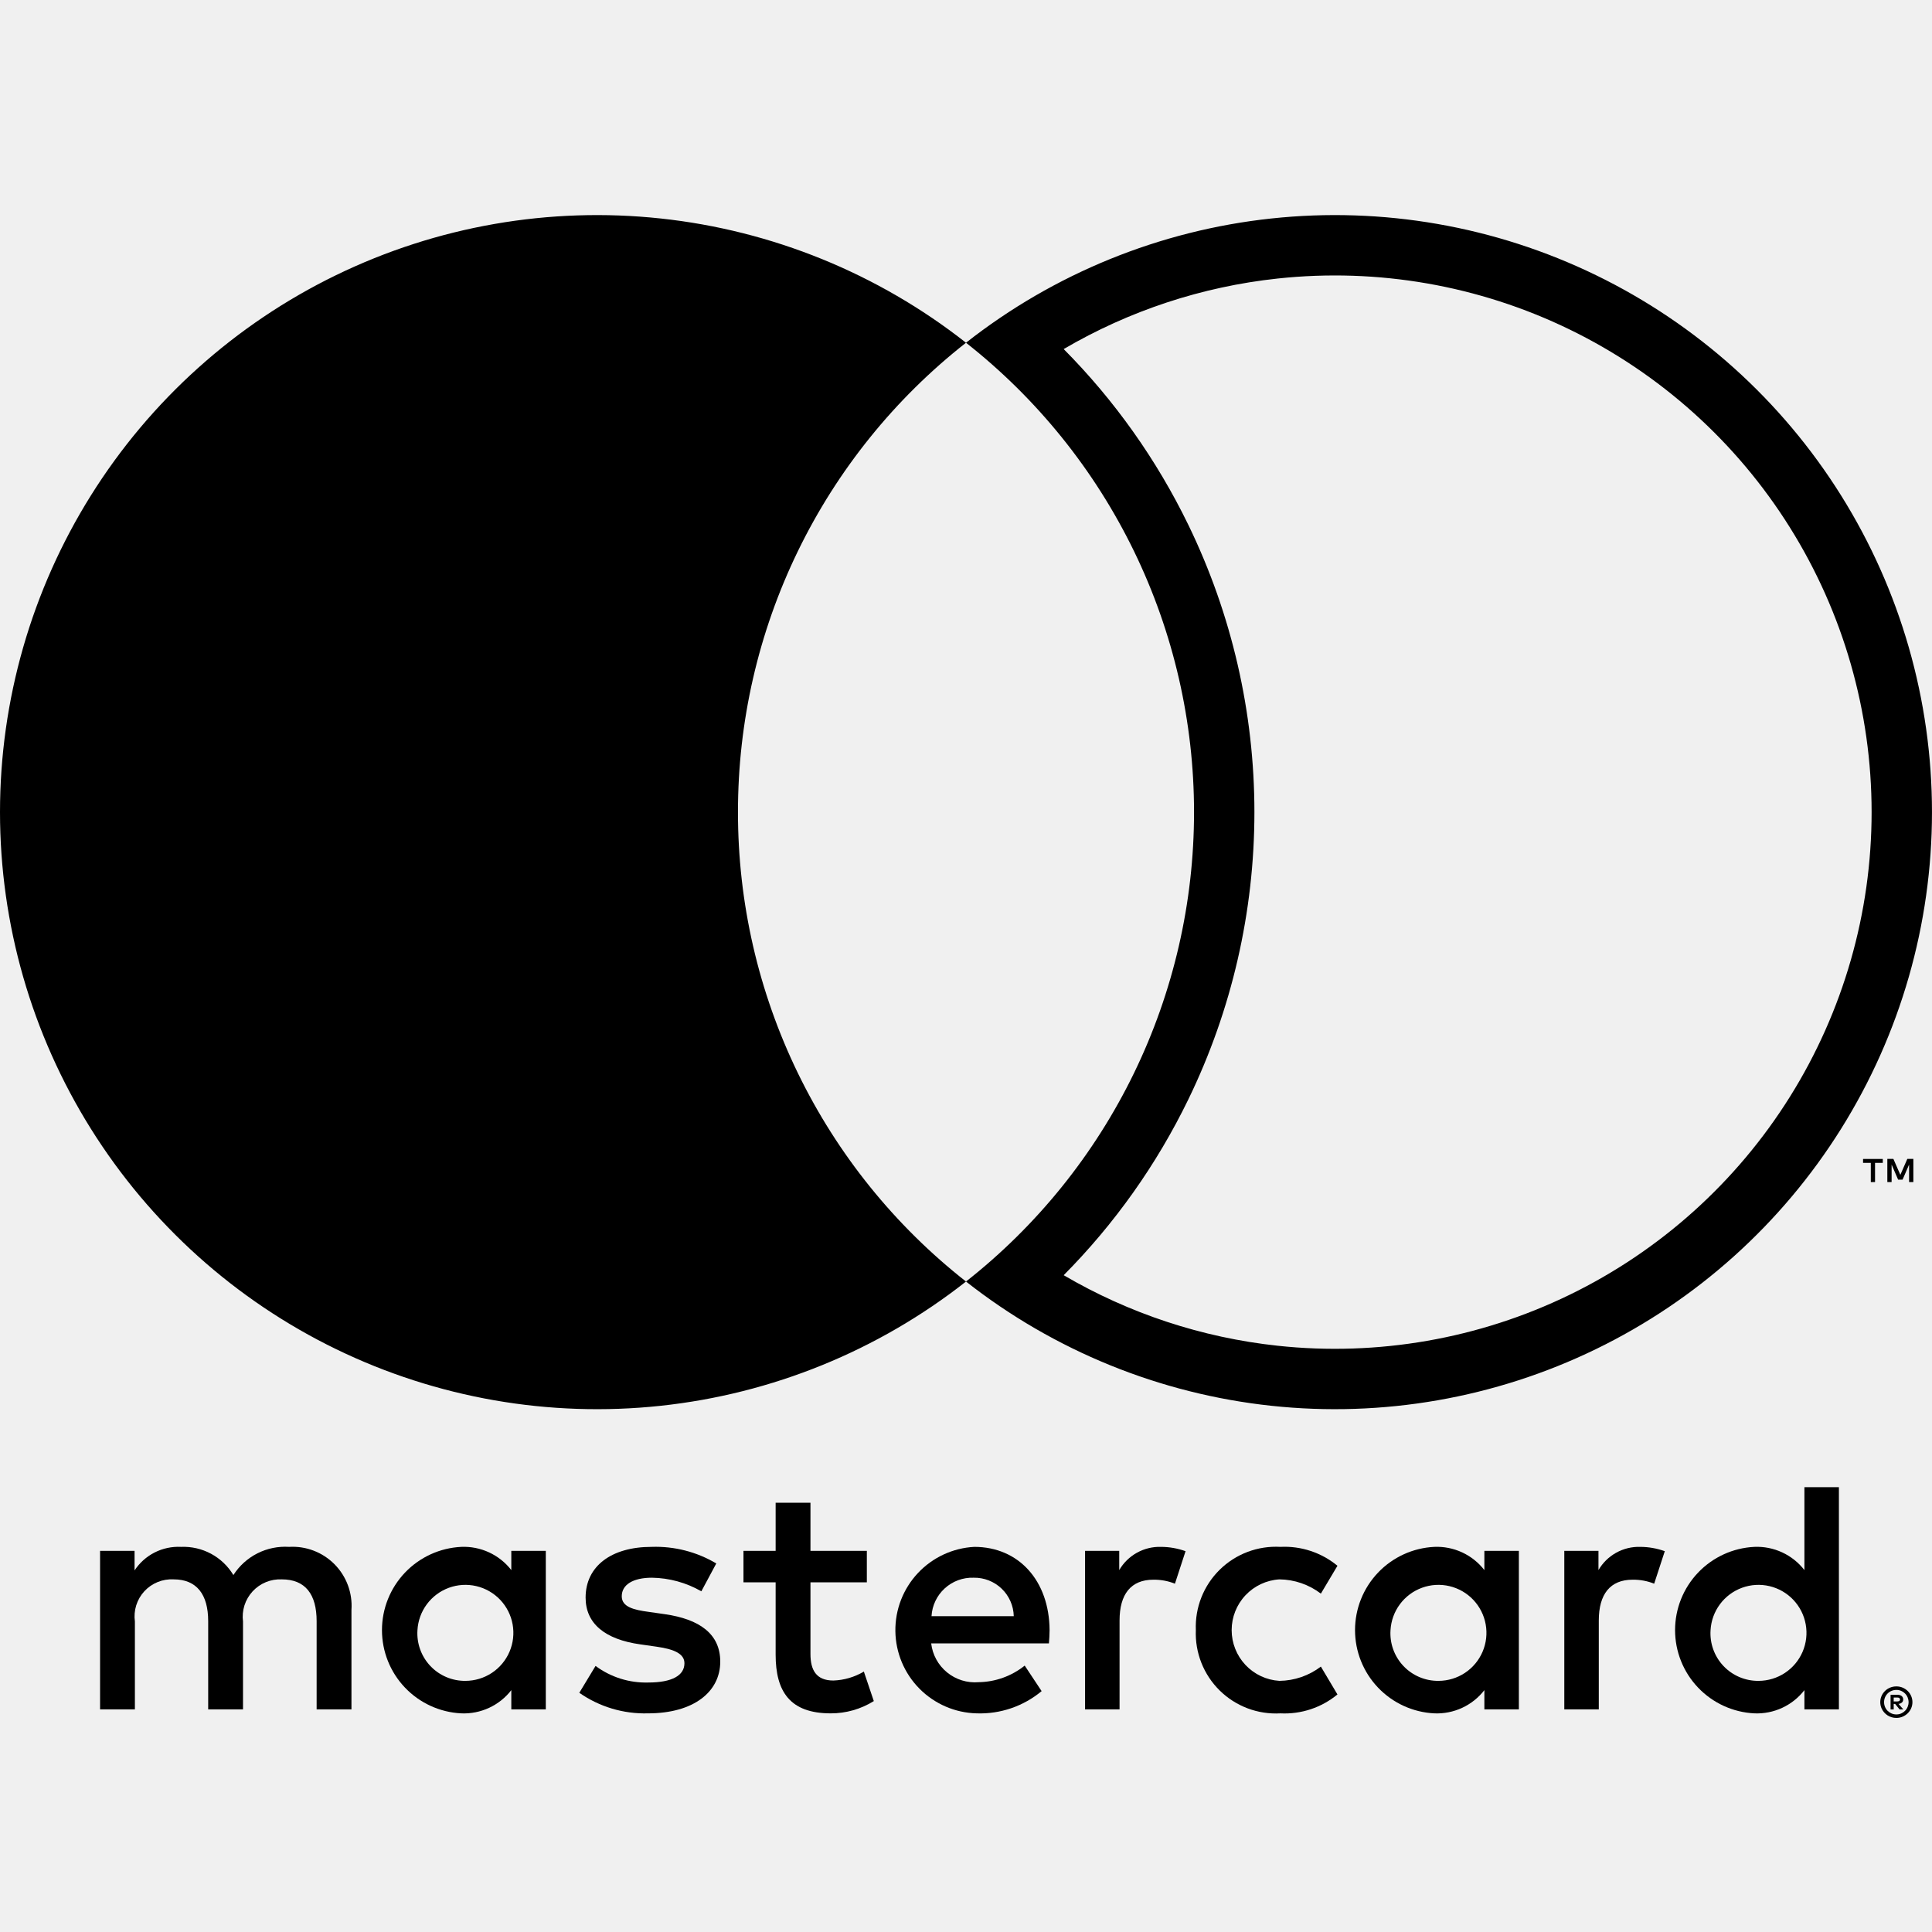
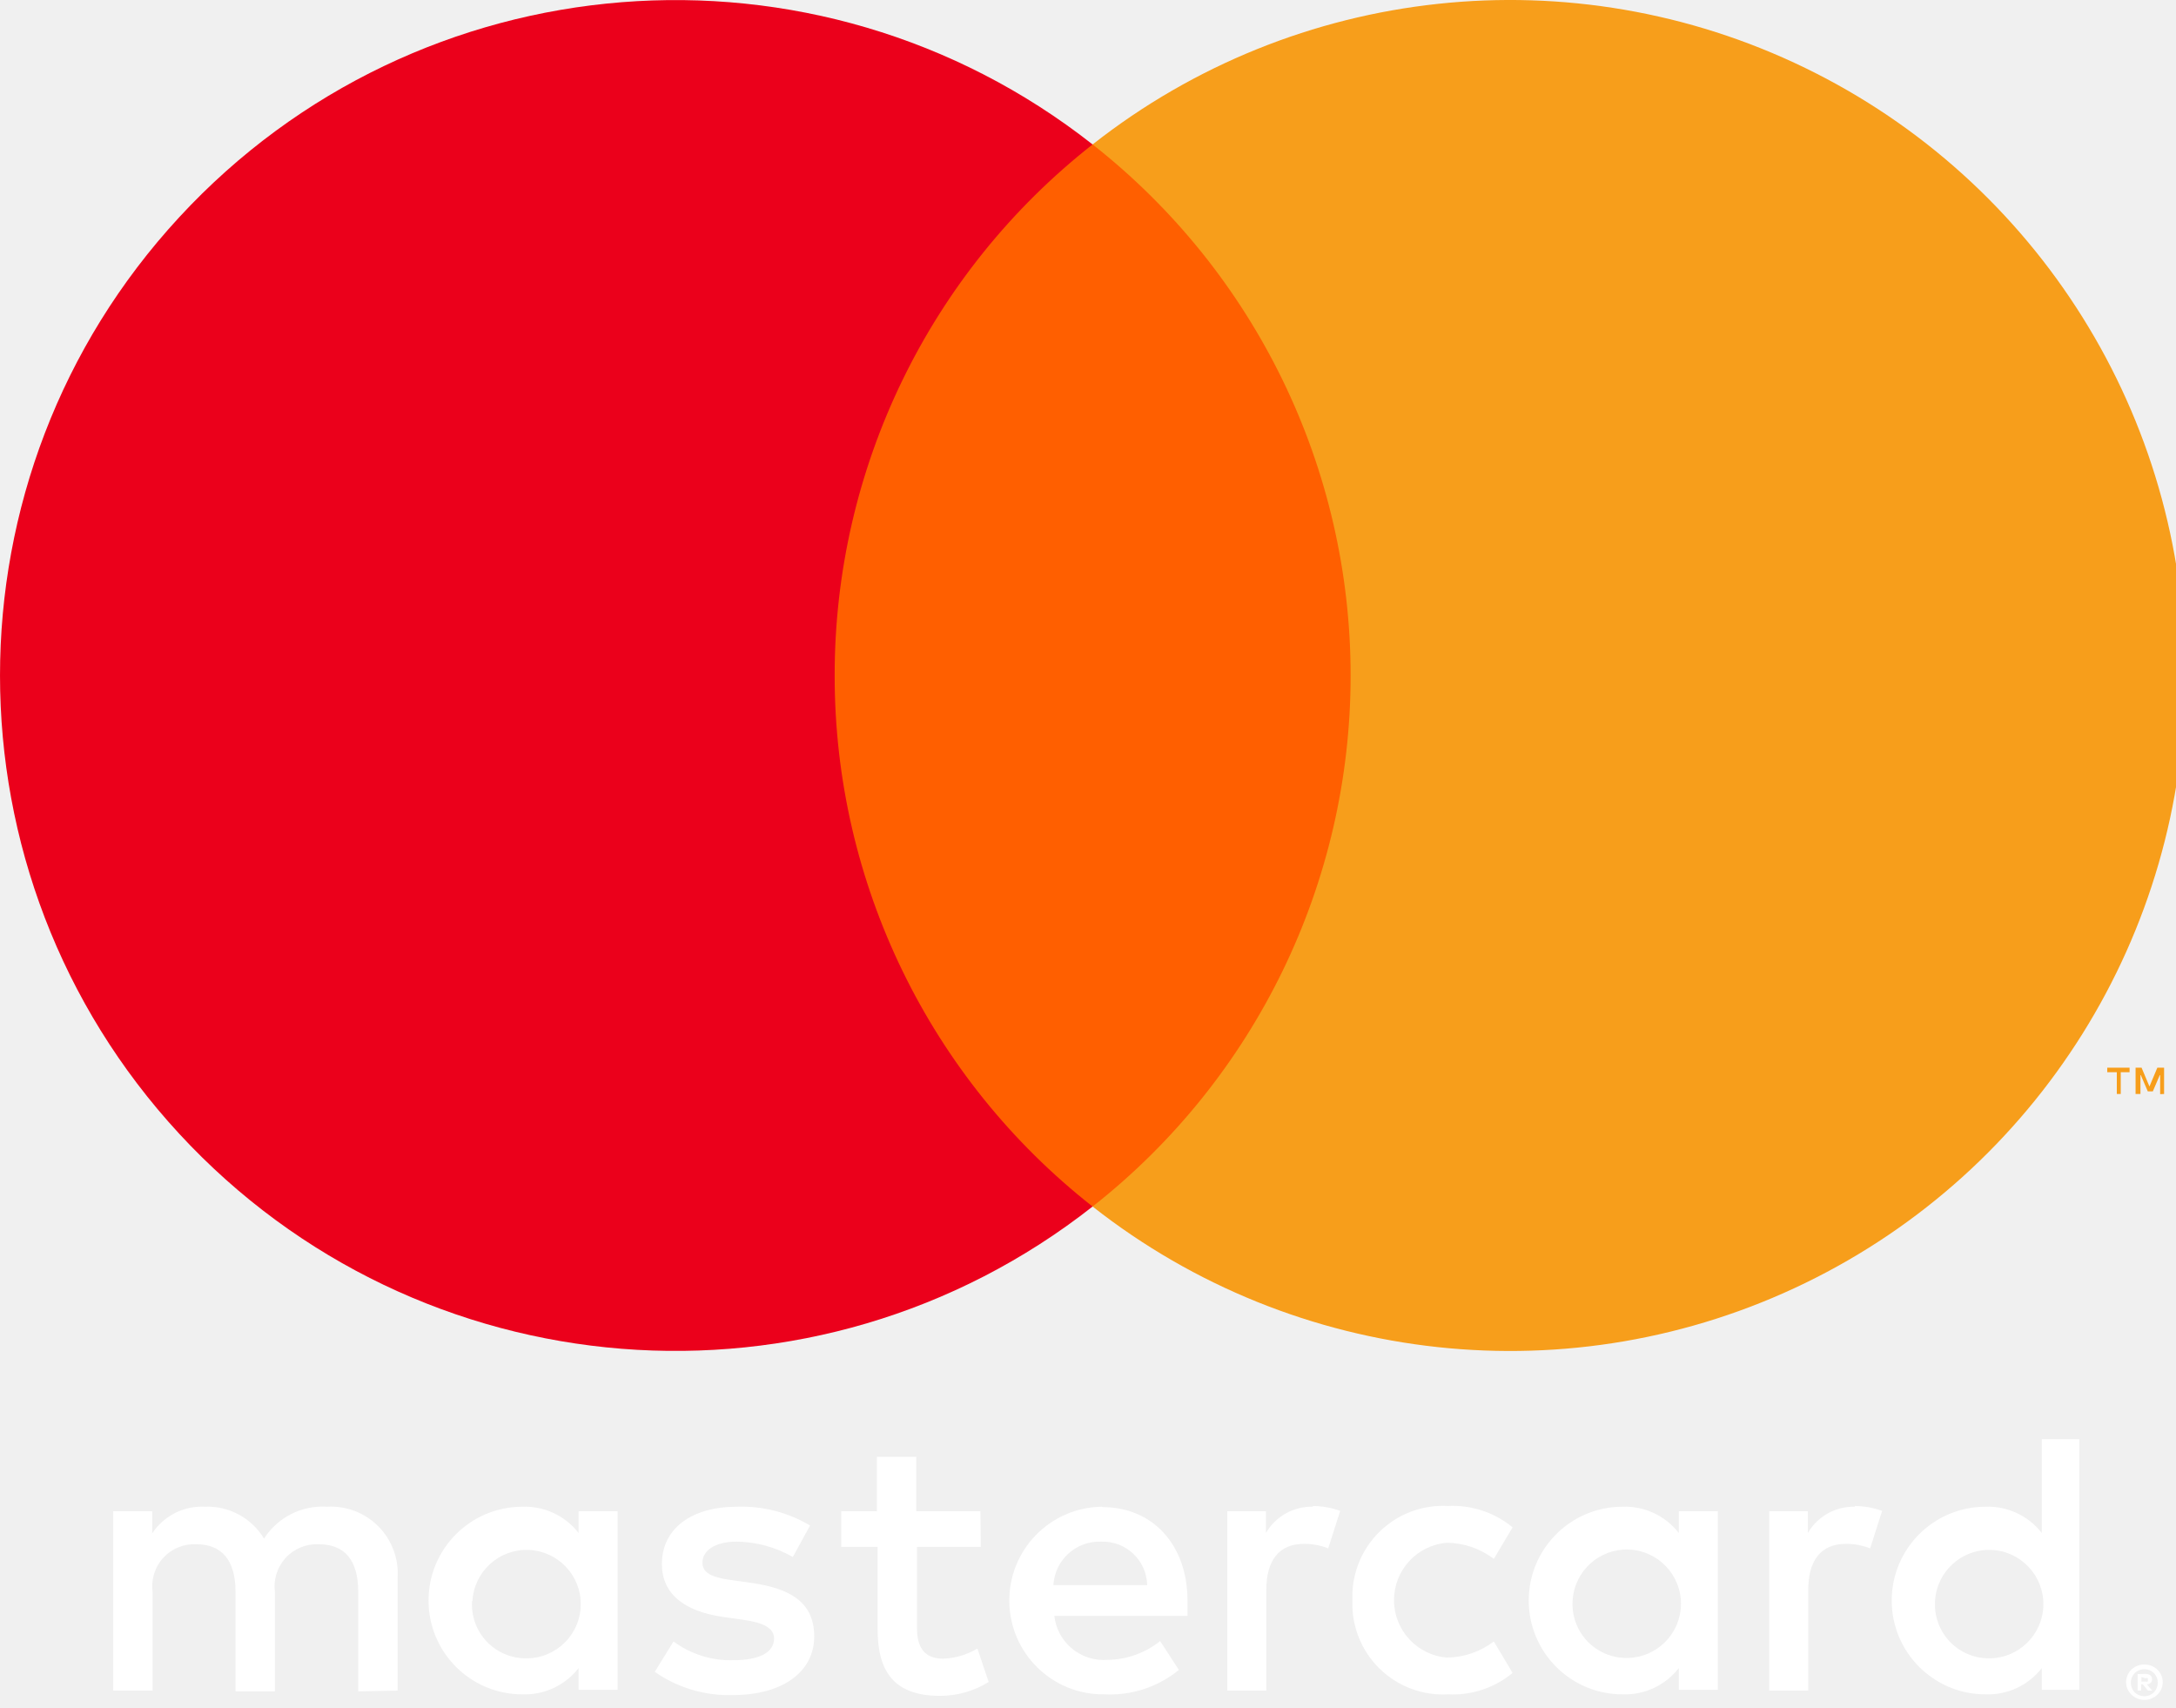
- <svg xmlns="http://www.w3.org/2000/svg" width="512" height="512" viewBox="0 0 512 512" fill="none">
-   <path fill-rule="evenodd" clip-rule="evenodd" d="M256.003 339.623C232.661 357.969 204.63 369.379 175.111 372.547C145.591 375.715 115.776 370.514 89.073 357.539C62.369 344.563 39.855 324.336 24.104 299.17C8.353 274.004 0 244.914 0 215.225C0 185.536 8.353 156.446 24.104 131.28C39.855 106.114 62.369 85.887 89.073 72.912C115.776 59.936 145.591 54.735 175.111 57.904C204.629 61.072 232.661 72.481 256.002 90.827C279.342 72.481 307.374 61.072 336.892 57.904C366.41 54.735 396.225 59.936 422.928 72.912C449.631 85.888 472.144 106.114 487.894 131.28C503.644 156.447 511.996 185.536 511.995 215.225C511.996 244.913 503.644 274.003 487.894 299.169C472.144 324.335 449.631 344.562 422.928 357.538C396.225 370.513 366.41 375.714 336.892 372.546C307.374 369.378 279.343 357.969 256.003 339.623ZM195.571 215.225C195.549 191.265 200.979 167.613 211.449 146.061C221.919 124.51 237.154 105.623 256.002 90.83C274.833 105.638 290.057 124.528 300.525 146.076C310.993 167.624 316.432 191.268 316.432 215.225C316.432 239.181 310.993 262.825 300.525 284.374C290.057 305.922 274.833 324.812 256.001 339.62C237.154 324.827 221.919 305.94 211.449 284.389C200.979 262.837 195.549 239.186 195.571 215.225ZM281.888 337.943C299.193 348.08 318.513 354.481 338.599 356.637C365.133 359.485 391.933 354.81 415.935 343.147C439.937 331.483 460.174 313.302 474.331 290.681C488.489 268.06 495.996 241.911 495.995 215.225C495.996 188.539 488.489 162.39 474.331 139.769C460.174 117.148 439.937 98.966 415.935 87.303C391.933 75.639 365.133 70.964 338.599 73.812C318.513 75.968 299.193 82.369 281.888 92.507C295.349 106.076 306.522 121.804 314.916 139.084C326.443 162.811 332.432 188.846 332.432 215.225C332.432 241.604 326.443 267.638 314.916 291.365C306.522 308.645 295.349 324.373 281.888 337.943Z" fill="black" />
-   <path d="M496.905 308.171V313.265H495.783V308.171H493.729V307.134H498.959V308.171H496.905Z" fill="black" />
-   <path d="M507.06 307.124V313.265H505.929V308.622L504.199 312.626H503.026L501.296 308.632V313.265H500.164V307.124H501.768L503.613 311.348L505.457 307.124H507.06Z" fill="black" />
-   <path d="M93.14 426.635V453.003H83.911V429.623C83.911 422.505 80.923 418.549 74.683 418.549C73.239 418.483 71.797 418.733 70.459 419.284C69.121 419.834 67.92 420.67 66.94 421.734C65.96 422.797 65.225 424.063 64.786 425.441C64.347 426.819 64.216 428.277 64.4 429.711V453.003H55.172V429.623C55.172 422.505 52.095 418.549 46.031 418.549C44.582 418.468 43.133 418.709 41.788 419.254C40.444 419.799 39.236 420.635 38.253 421.702C37.27 422.769 36.536 424.041 36.102 425.426C35.669 426.811 35.548 428.274 35.747 429.711V453.003H26.519V410.991H35.66V416.176C36.99 414.155 38.825 412.516 40.983 411.421C43.141 410.327 45.548 409.815 47.965 409.936C50.737 409.818 53.49 410.449 55.934 411.764C58.378 413.078 60.422 415.028 61.851 417.407C63.419 414.955 65.616 412.968 68.213 411.654C70.81 410.34 73.713 409.747 76.617 409.936C78.836 409.805 81.058 410.148 83.134 410.944C85.21 411.739 87.092 412.968 88.656 414.548C90.219 416.128 91.428 418.024 92.201 420.108C92.975 422.192 93.295 424.417 93.14 426.635Z" fill="black" />
-   <path d="M214.781 410.991H229.722V419.341H214.781V438.325C214.781 442.543 216.275 445.356 220.845 445.356C223.698 445.262 226.48 444.445 228.931 442.983L231.568 450.805C228.141 452.943 224.181 454.07 220.142 454.058C209.332 454.058 205.552 448.256 205.552 438.501V419.341H197.027V410.991H205.552V398.247H214.781V410.991Z" fill="black" />
-   <path d="M301.298 411.49C303.247 410.407 305.452 409.871 307.681 409.936C309.898 409.945 312.098 410.332 314.185 411.079L311.373 419.692C309.556 418.969 307.615 418.611 305.66 418.637C299.683 418.637 296.695 422.505 296.695 429.448V453.003H287.554V410.991H296.607V416.089C297.729 414.162 299.349 412.573 301.298 411.49Z" fill="black" />
-   <path d="M172.681 409.936C178.697 409.729 184.646 411.254 189.82 414.331L185.865 421.713C181.876 419.42 177.369 418.179 172.769 418.11C167.759 418.11 164.771 419.956 164.771 423.032C164.771 425.845 167.935 426.635 171.891 427.162L176.197 427.777C185.337 429.096 190.874 432.963 190.874 440.346C190.874 448.344 183.843 454.058 171.714 454.058C165.223 454.237 158.845 452.326 153.521 448.608L157.827 441.488C161.861 444.48 166.783 446.028 171.802 445.884C178.042 445.884 181.382 444.037 181.382 440.785C181.382 438.412 179.009 437.093 173.999 436.391L169.692 435.776C160.289 434.458 155.191 430.239 155.191 423.383C155.191 415.034 162.046 409.936 172.681 409.936Z" fill="black" />
-   <path d="M428.3 411.49C430.249 410.407 432.454 409.871 434.683 409.936C436.9 409.945 439.1 410.332 441.187 411.079L438.375 419.692C436.558 418.969 434.616 418.61 432.661 418.637C426.685 418.637 423.696 422.505 423.696 429.448V453.003H414.556V410.991H423.609V416.089C424.73 414.162 426.351 412.573 428.3 411.49Z" fill="black" />
-   <path d="M318.375 440.663C317.287 437.908 316.788 434.956 316.909 431.996C316.788 429.036 317.287 426.084 318.376 423.329C319.464 420.574 321.117 418.078 323.228 416C325.339 413.922 327.862 412.309 330.633 411.265C333.405 410.221 336.365 409.768 339.322 409.936C344.81 409.661 350.202 411.448 354.439 414.946L350.044 422.329C346.884 419.92 343.031 418.594 339.058 418.549C335.633 418.757 332.416 420.265 330.064 422.764C327.712 425.263 326.402 428.565 326.402 431.997C326.402 435.428 327.712 438.731 330.064 441.23C332.416 443.729 335.633 445.236 339.058 445.444C343.031 445.399 346.884 444.073 350.044 441.664L354.439 449.047C350.202 452.546 344.81 454.333 339.322 454.058C336.365 454.226 333.405 453.773 330.633 452.729C327.861 451.684 325.338 450.071 323.227 447.993C321.116 445.915 319.463 443.418 318.375 440.663Z" fill="black" />
-   <path fill-rule="evenodd" clip-rule="evenodd" d="M402.515 410.991V453.003H393.374V447.904C391.814 449.915 389.795 451.523 387.486 452.594C385.177 453.664 382.645 454.166 380.103 454.058C374.439 453.78 369.099 451.335 365.189 447.228C361.278 443.121 359.097 437.668 359.097 431.997C359.097 426.326 361.278 420.873 365.189 416.766C369.099 412.659 374.439 410.214 380.103 409.936C382.645 409.828 385.177 410.33 387.486 411.4C389.795 412.47 391.814 414.078 393.374 416.089V410.991H402.515ZM370.987 425.14C369.507 427.133 368.643 429.517 368.501 431.996C368.384 433.733 368.628 435.475 369.218 437.112C369.808 438.75 370.731 440.248 371.928 441.511C373.125 442.775 374.571 443.776 376.175 444.453C377.779 445.13 379.505 445.467 381.246 445.444C383.729 445.435 386.155 444.7 388.226 443.329C390.296 441.957 391.92 440.01 392.897 437.727C393.874 435.445 394.161 432.926 393.724 430.481C393.286 428.037 392.143 425.774 390.435 423.972C388.726 422.17 386.528 420.907 384.111 420.339C381.694 419.771 379.163 419.923 376.831 420.776C374.499 421.629 372.468 423.146 370.987 425.14Z" fill="black" />
-   <path fill-rule="evenodd" clip-rule="evenodd" d="M243.237 416.901C247.136 412.732 252.499 410.236 258.199 409.936C269.976 409.936 278.062 418.901 278.15 431.996C278.15 433.227 278.062 434.37 277.974 435.512H246.773C247.122 438.522 248.629 441.279 250.974 443.199C253.32 445.118 256.321 446.049 259.341 445.795C263.789 445.729 268.087 444.183 271.558 441.401L276.041 448.168C271.217 452.181 265.085 454.278 258.814 454.058C253.108 453.917 247.678 451.571 243.663 447.513C239.649 443.456 237.362 438.001 237.283 432.293C237.203 426.585 239.337 421.069 243.237 416.901ZM265.447 421.01C263.453 419.099 260.784 418.056 258.023 418.11C255.199 418.015 252.451 419.029 250.365 420.934C248.279 422.839 247.021 425.485 246.861 428.305H268.658C268.595 425.545 267.44 422.921 265.447 421.01Z" fill="black" />
-   <path fill-rule="evenodd" clip-rule="evenodd" d="M487.329 394.116V453.003H478.189V447.904C476.628 449.915 474.609 451.523 472.301 452.594C469.992 453.664 467.46 454.166 464.917 454.058C459.253 453.78 453.913 451.335 450.003 447.228C446.092 443.121 443.911 437.668 443.911 431.997C443.911 426.326 446.092 420.873 450.003 416.766C453.913 412.659 459.253 410.214 464.917 409.936C467.46 409.828 469.992 410.33 472.3 411.4C474.609 412.47 476.628 414.078 478.189 416.089V394.116H487.329ZM455.803 425.14C454.322 427.134 453.458 429.517 453.316 431.996C453.199 433.733 453.443 435.475 454.033 437.112C454.623 438.75 455.545 440.248 456.742 441.511C457.94 442.774 459.386 443.776 460.989 444.453C462.593 445.13 464.319 445.467 466.06 445.444C468.543 445.435 470.969 444.7 473.039 443.329C475.109 441.958 476.733 440.011 477.71 437.728C478.687 435.446 478.975 432.927 478.537 430.483C478.1 428.038 476.957 425.776 475.249 423.973C473.541 422.171 471.343 420.908 468.926 420.34C466.509 419.772 463.978 419.924 461.646 420.777C459.314 421.63 457.283 423.147 455.803 425.14Z" fill="black" />
-   <path fill-rule="evenodd" clip-rule="evenodd" d="M503.964 449.468C503.631 449.226 503.223 449.108 502.812 449.135H501.022V453.014H501.851V451.56H502.229L503.406 453.014H504.399L503.13 451.55C503.469 451.527 503.791 451.392 504.046 451.166C504.152 451.064 504.235 450.941 504.291 450.804C504.346 450.668 504.373 450.521 504.368 450.374C504.375 450.202 504.343 450.03 504.273 449.873C504.203 449.716 504.097 449.577 503.964 449.468ZM501.851 450.896V449.862H502.802C502.985 449.853 503.167 449.897 503.325 449.989C503.388 450.031 503.439 450.088 503.473 450.155C503.507 450.223 503.523 450.298 503.518 450.374C503.524 450.451 503.508 450.527 503.474 450.596C503.459 450.629 503.439 450.658 503.416 450.685C503.39 450.717 503.359 450.744 503.325 450.767C503.167 450.86 502.985 450.905 502.802 450.896H501.851Z" fill="black" />
-   <path fill-rule="evenodd" clip-rule="evenodd" d="M504.22 447.242C503.697 447.022 503.134 446.91 502.566 446.914C501.989 446.91 501.417 447.021 500.884 447.242C500.377 447.449 499.917 447.753 499.528 448.137C499.143 448.519 498.836 448.971 498.621 449.468C498.402 449.98 498.289 450.531 498.289 451.088C498.289 451.645 498.402 452.196 498.621 452.708C498.955 453.474 499.507 454.126 500.208 454.581C500.91 455.036 501.73 455.274 502.566 455.266C503.135 455.27 503.698 455.156 504.22 454.933C504.722 454.719 505.181 454.414 505.571 454.033C505.956 453.653 506.265 453.203 506.481 452.708C506.701 452.196 506.814 451.645 506.814 451.088C506.814 450.531 506.701 449.98 506.481 449.468C506.266 448.97 505.957 448.518 505.571 448.137C505.182 447.756 504.723 447.452 504.22 447.242ZM503.826 454.089C503.429 454.261 503 454.348 502.566 454.345C502.125 454.348 501.689 454.261 501.282 454.089C500.895 453.926 500.542 453.689 500.244 453.393C499.637 452.78 499.296 451.952 499.296 451.09C499.296 450.227 499.637 449.399 500.244 448.787C500.541 448.491 500.894 448.256 501.282 448.097C501.689 447.928 502.126 447.842 502.566 447.846C502.999 447.842 503.428 447.927 503.826 448.097C504.208 448.259 504.555 448.493 504.849 448.787C505.456 449.4 505.796 450.227 505.796 451.09C505.796 451.952 505.456 452.78 504.849 453.393C504.555 453.687 504.208 453.923 503.826 454.089Z" fill="black" />
-   <path fill-rule="evenodd" clip-rule="evenodd" d="M144.644 410.991V453.003H135.503V447.904C133.943 449.915 131.924 451.523 129.615 452.594C127.306 453.664 124.774 454.166 122.232 454.058C116.568 453.78 111.228 451.335 107.317 447.228C103.407 443.121 101.226 437.668 101.226 431.997C101.226 426.326 103.407 420.873 107.317 416.766C111.228 412.659 116.568 410.214 122.232 409.936C124.774 409.828 127.306 410.33 129.615 411.4C131.924 412.47 133.943 414.078 135.503 416.089V410.991H144.644ZM113.117 425.14C111.637 427.134 110.773 429.517 110.631 431.996C110.514 433.733 110.758 435.475 111.348 437.112C111.937 438.75 112.86 440.248 114.057 441.511C115.254 442.774 116.7 443.776 118.304 444.453C119.908 445.13 121.634 445.467 123.374 445.444C125.857 445.435 128.284 444.7 130.354 443.329C132.424 441.958 134.048 440.011 135.025 437.728C136.002 435.446 136.289 432.927 135.852 430.483C135.415 428.039 134.272 425.776 132.564 423.973C130.856 422.171 128.658 420.908 126.24 420.34C123.823 419.772 121.293 419.924 118.961 420.777C116.629 421.63 114.598 423.147 113.117 425.14Z" fill="black" />
+ <svg xmlns="http://www.w3.org/2000/svg" width="116" height="91" style="">
+   <rect id="backgroundrect" width="100%" height="100%" x="0" y="0" fill="none" stroke="none" />
+   <defs>
+     <style>.cls-2{fill:#fff;}.cls-3{fill:#ff5f00;}.cls-4{fill:#eb001b;}.cls-5{fill:#f79e1b;}</style>
+   </defs>
+   <g class="currentLayer" style="">
+     <g id="Layer_2" data-name="Layer 2" class="">
+       <g id="Layer_1-2" data-name="Layer 1">
+         <path class="cls-2" d="M21.195,90.109 v-6 a3.56,3.56 0 0 0 -3.76,-3.8 a3.7,3.7 0 0 0 -3.36,1.7 a3.51,3.51 0 0 0 -3.16,-1.7 a3.16,3.16 0 0 0 -2.8,1.42 V80.549 H6.035 v9.56 h2.1 V84.849 a2.24,2.24 0 0 1 2.34,-2.54 c1.38,0 2.08,0.9 2.08,2.52 v5.32 h2.1 V84.849 a2.25,2.25 0 0 1 2.34,-2.54 c1.42,0 2.1,0.9 2.1,2.52 v5.32 zM52.265,80.549 H48.845 V77.649 h-2.1 v2.9 H44.845 v1.9 h1.94 V86.849 c0,2.22 0.86,3.54 3.32,3.54 a4.88,4.88 0 0 0 2.6,-0.74 l-0.6,-1.78 a3.84,3.84 0 0 1 -1.84,0.54 c-1,0 -1.38,-0.64 -1.38,-1.6 V82.449 h3.4 zm17.74,-0.24 a2.82,2.82 0 0 0 -2.52,1.4 V80.549 H65.425 v9.56 h2.08 V84.749 c0,-1.58 0.68,-2.46 2,-2.46 a3.39,3.39 0 0 1 1.3,0.24 l0.64,-2 a4.45,4.45 0 0 0 -1.48,-0.26 zm-26.82,1 a7.15,7.15 0 0 0 -3.9,-1 c-2.42,0 -4,1.16 -4,3.06 c0,1.56 1.16,2.52 3.3,2.82 l1,0.14 c1.14,0.16 1.68,0.46 1.68,1 c0,0.74 -0.76,1.16 -2.18,1.16 a5.09,5.09 0 0 1 -3.18,-1 l-1,1.62 a6.9,6.9 0 0 0 4.14,1.24 c2.76,0 4.36,-1.3 4.36,-3.12 s-1.26,-2.56 -3.34,-2.86 l-1,-0.14 c-0.9,-0.12 -1.62,-0.3 -1.62,-0.94 s0.68,-1.12 1.82,-1.12 a6.16,6.16 0 0 1 3,0.82 zm55.71,-1 a2.82,2.82 0 0 0 -2.52,1.4 V80.549 h-2.06 v9.56 h2.08 V84.749 c0,-1.58 0.68,-2.46 2,-2.46 a3.39,3.39 0 0 1 1.3,0.24 l0.64,-2 a4.45,4.45 0 0 0 -1.48,-0.26 zm-26.8,5 a4.83,4.83 0 0 0 5.1,5 a5,5 0 0 0 3.44,-1.14 l-1,-1.68 a4.2,4.2 0 0 1 -2.5,0.86 a3.07,3.07 0 0 1 0,-6.12 a4.2,4.2 0 0 1 2.5,0.86 l1,-1.68 a5,5 0 0 0 -3.44,-1.14 a4.83,4.83 0 0 0 -5.1,5 zm19.48,0 V80.549 h-2.08 v1.16 a3.63,3.63 0 0 0 -3,-1.4 a5,5 0 0 0 0,10 a3.63,3.63 0 0 0 3,-1.4 v1.16 h2.08 zm-7.74,0 a2.89,2.89 0 1 1 2.9,3.06 a2.87,2.87 0 0 1 -2.9,-3.06 zm-25.1,-5 a5,5 0 0 0 0.14,10 A5.81,5.81 0 0 0 62.845,89.009 l-1,-1.54 a4.55,4.55 0 0 1 -2.78,1 a2.65,2.65 0 0 1 -2.86,-2.34 h7.1 c0,-0.26 0,-0.52 0,-0.8 c0,-3 -1.86,-5 -4.54,-5 zm0,1.86 a2.37,2.37 0 0 1 2.42,2.32 h-5 a2.46,2.46 0 0 1 2.54,-2.32 zM110.845,85.329 V76.709 H108.845 v5 a3.63,3.63 0 0 0 -3,-1.4 a5,5 0 0 0 0,10 a3.63,3.63 0 0 0 3,-1.4 v1.16 H110.845 zm3.47,3.39 a1,1 0 0 1 0.38,0.07 a1,1 0 0 1 0.31,0.2 a1,1 0 0 1 0.21,0.3 a0.93,0.93 0 0 1 0,0.74 a1,1 0 0 1 -0.21,0.3 a1,1 0 0 1 -0.31,0.2 a0.94,0.94 0 0 1 -0.38,0.08 a1,1 0 0 1 -0.9,-0.58 a0.94,0.94 0 0 1 0,-0.74 a1,1 0 0 1 0.21,-0.3 a1,1 0 0 1 0.31,-0.2 A1,1 0 0 1 114.345,88.719 zm0,1.69 a0.71,0.71 0 0 0 0.29,-0.06 a0.75,0.75 0 0 0 0.23,-0.16 a0.74,0.74 0 0 0 0,-1 a0.74,0.74 0 0 0 -0.23,-0.16 a0.72,0.72 0 0 0 -0.29,-0.06 a0.75,0.75 0 0 0 -0.29,0.06 a0.73,0.73 0 0 0 -0.24,0.16 a0.74,0.74 0 0 0 0,1 a0.74,0.74 0 0 0 0.24,0.16 A0.74,0.74 0 0 0 114.345,90.409 zm0.06,-1.19 a0.4,0.4 0 0 1 0.26,0.08 a0.25,0.25 0 0 1 0.09,0.21 a0.24,0.24 0 0 1 -0.07,0.18 a0.35,0.35 0 0 1 -0.21,0.09 l0.29,0.33 h-0.23 l-0.27,-0.33 h-0.09 v0.33 h-0.19 v-0.88 zm-0.22,0.17 v0.24 h0.22 a0.21,0.21 0 0 0 0.12,0 a0.1,0.1 0 0 0 0,-0.09 a0.1,0.1 0 0 0 0,-0.09 a0.21,0.21 0 0 0 -0.12,0 zm-11,-4.06 a2.89,2.89 0 1 1 2.9,3.06 a2.87,2.87 0 0 1 -2.9,-3.06 zm-70.23,0 V80.549 H30.845 v1.16 a3.63,3.63 0 0 0 -3,-1.4 a5,5 0 0 0 0,10 a3.63,3.63 0 0 0 3,-1.4 v1.16 h2.08 zm-7.74,0 a2.89,2.89 0 1 1 2.9,3.06 A2.87,2.87 0 0 1 25.165,85.329 z" id="svg_1" />
+         <g id="_Group_" data-name="&lt;Group&gt;">
+           <rect class="cls-3" x="42.495" y="7.699" width="31.5" height="56.61" id="svg_2" />
+           <path id="_Path_" data-name="&lt;Path&gt;" class="cls-4" d="M44.495,36.009 A35.94,35.94 0 0 1 58.245,7.699 a36,36 0 1 0 0,56.61 A35.94,35.94 0 0 1 44.495,36.009 z" />
+           <path class="cls-5" d="M116.495,36.009 A36,36 0 0 1 58.245,64.309 a36,36 0 0 0 0,-56.61 a36,36 0 0 1 58.25,28.3 z" id="svg_3" />
+           <path class="cls-5" d="M113.055,58.309 V57.149 h0.47 v-0.24 h-1.19 v0.24 H112.845 v1.16 zm2.31,0 v-1.4 h-0.36 l-0.42,1 l-0.42,-1 H113.845 v1.4 h0.26 V57.259 l0.39,0.91 h0.27 l0.39,-0.91 v1.06 z" id="svg_4" />
+         </g>
+       </g>
+     </g>
+   </g>
</svg>
